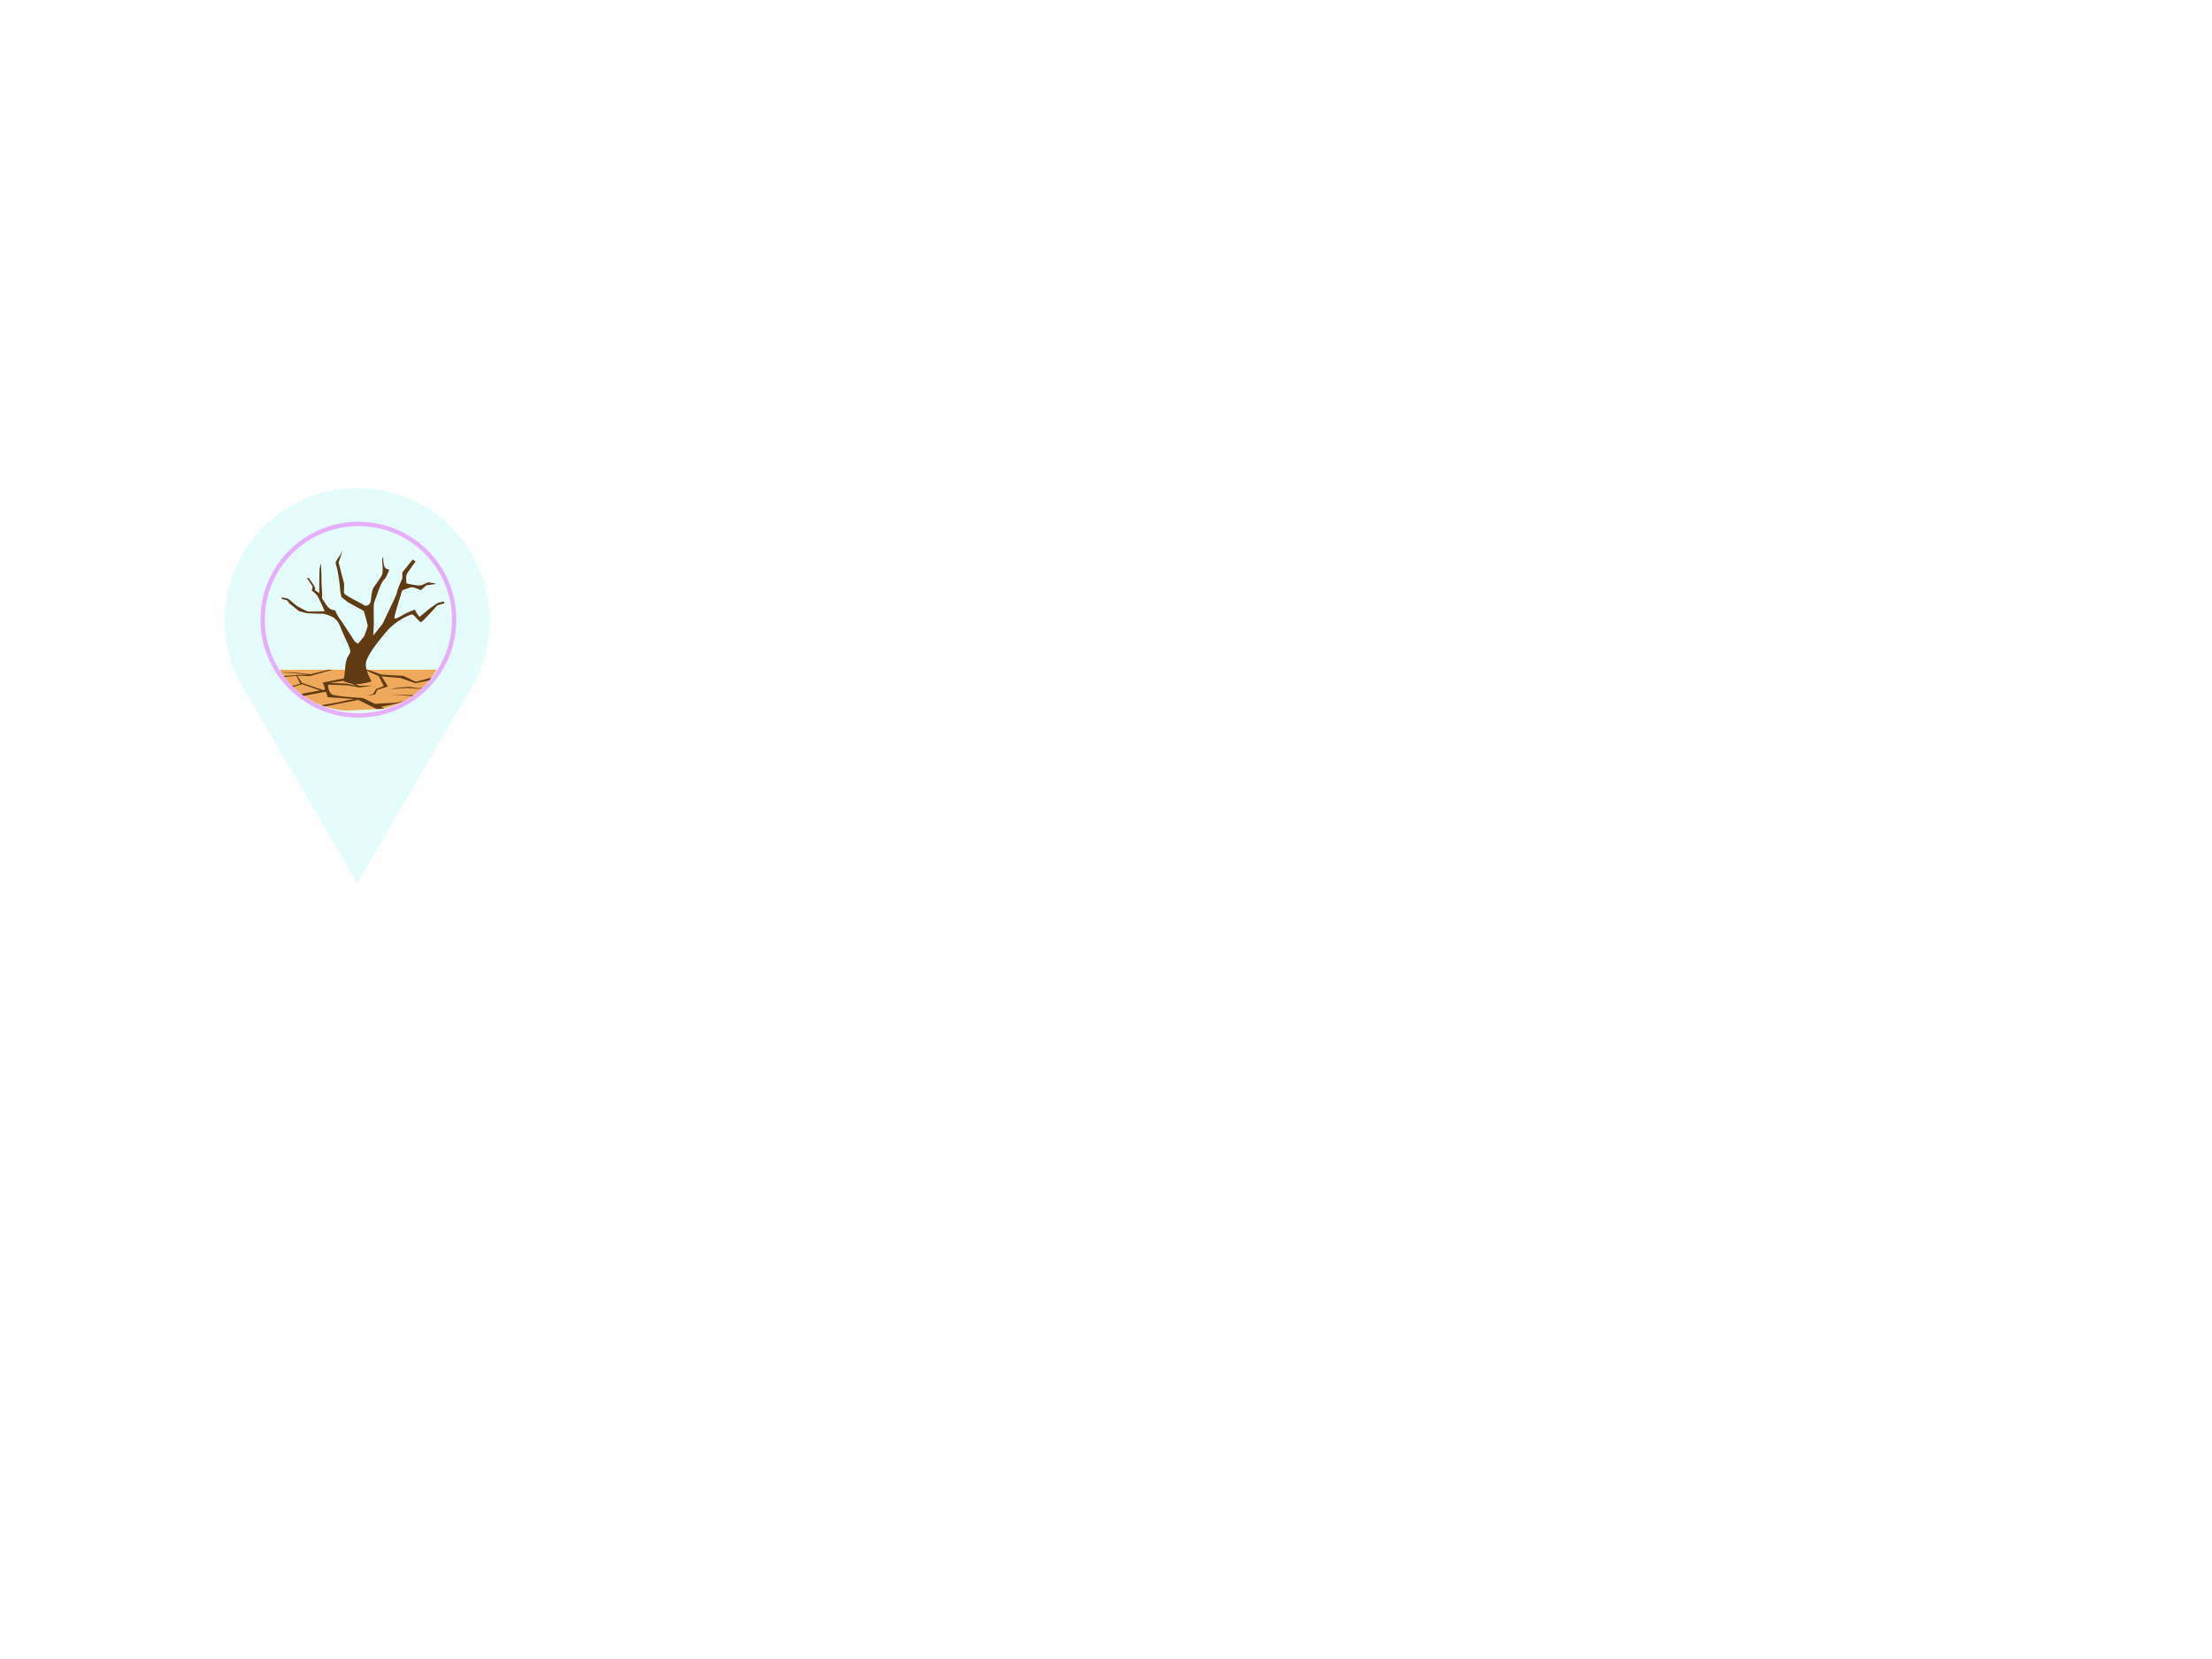
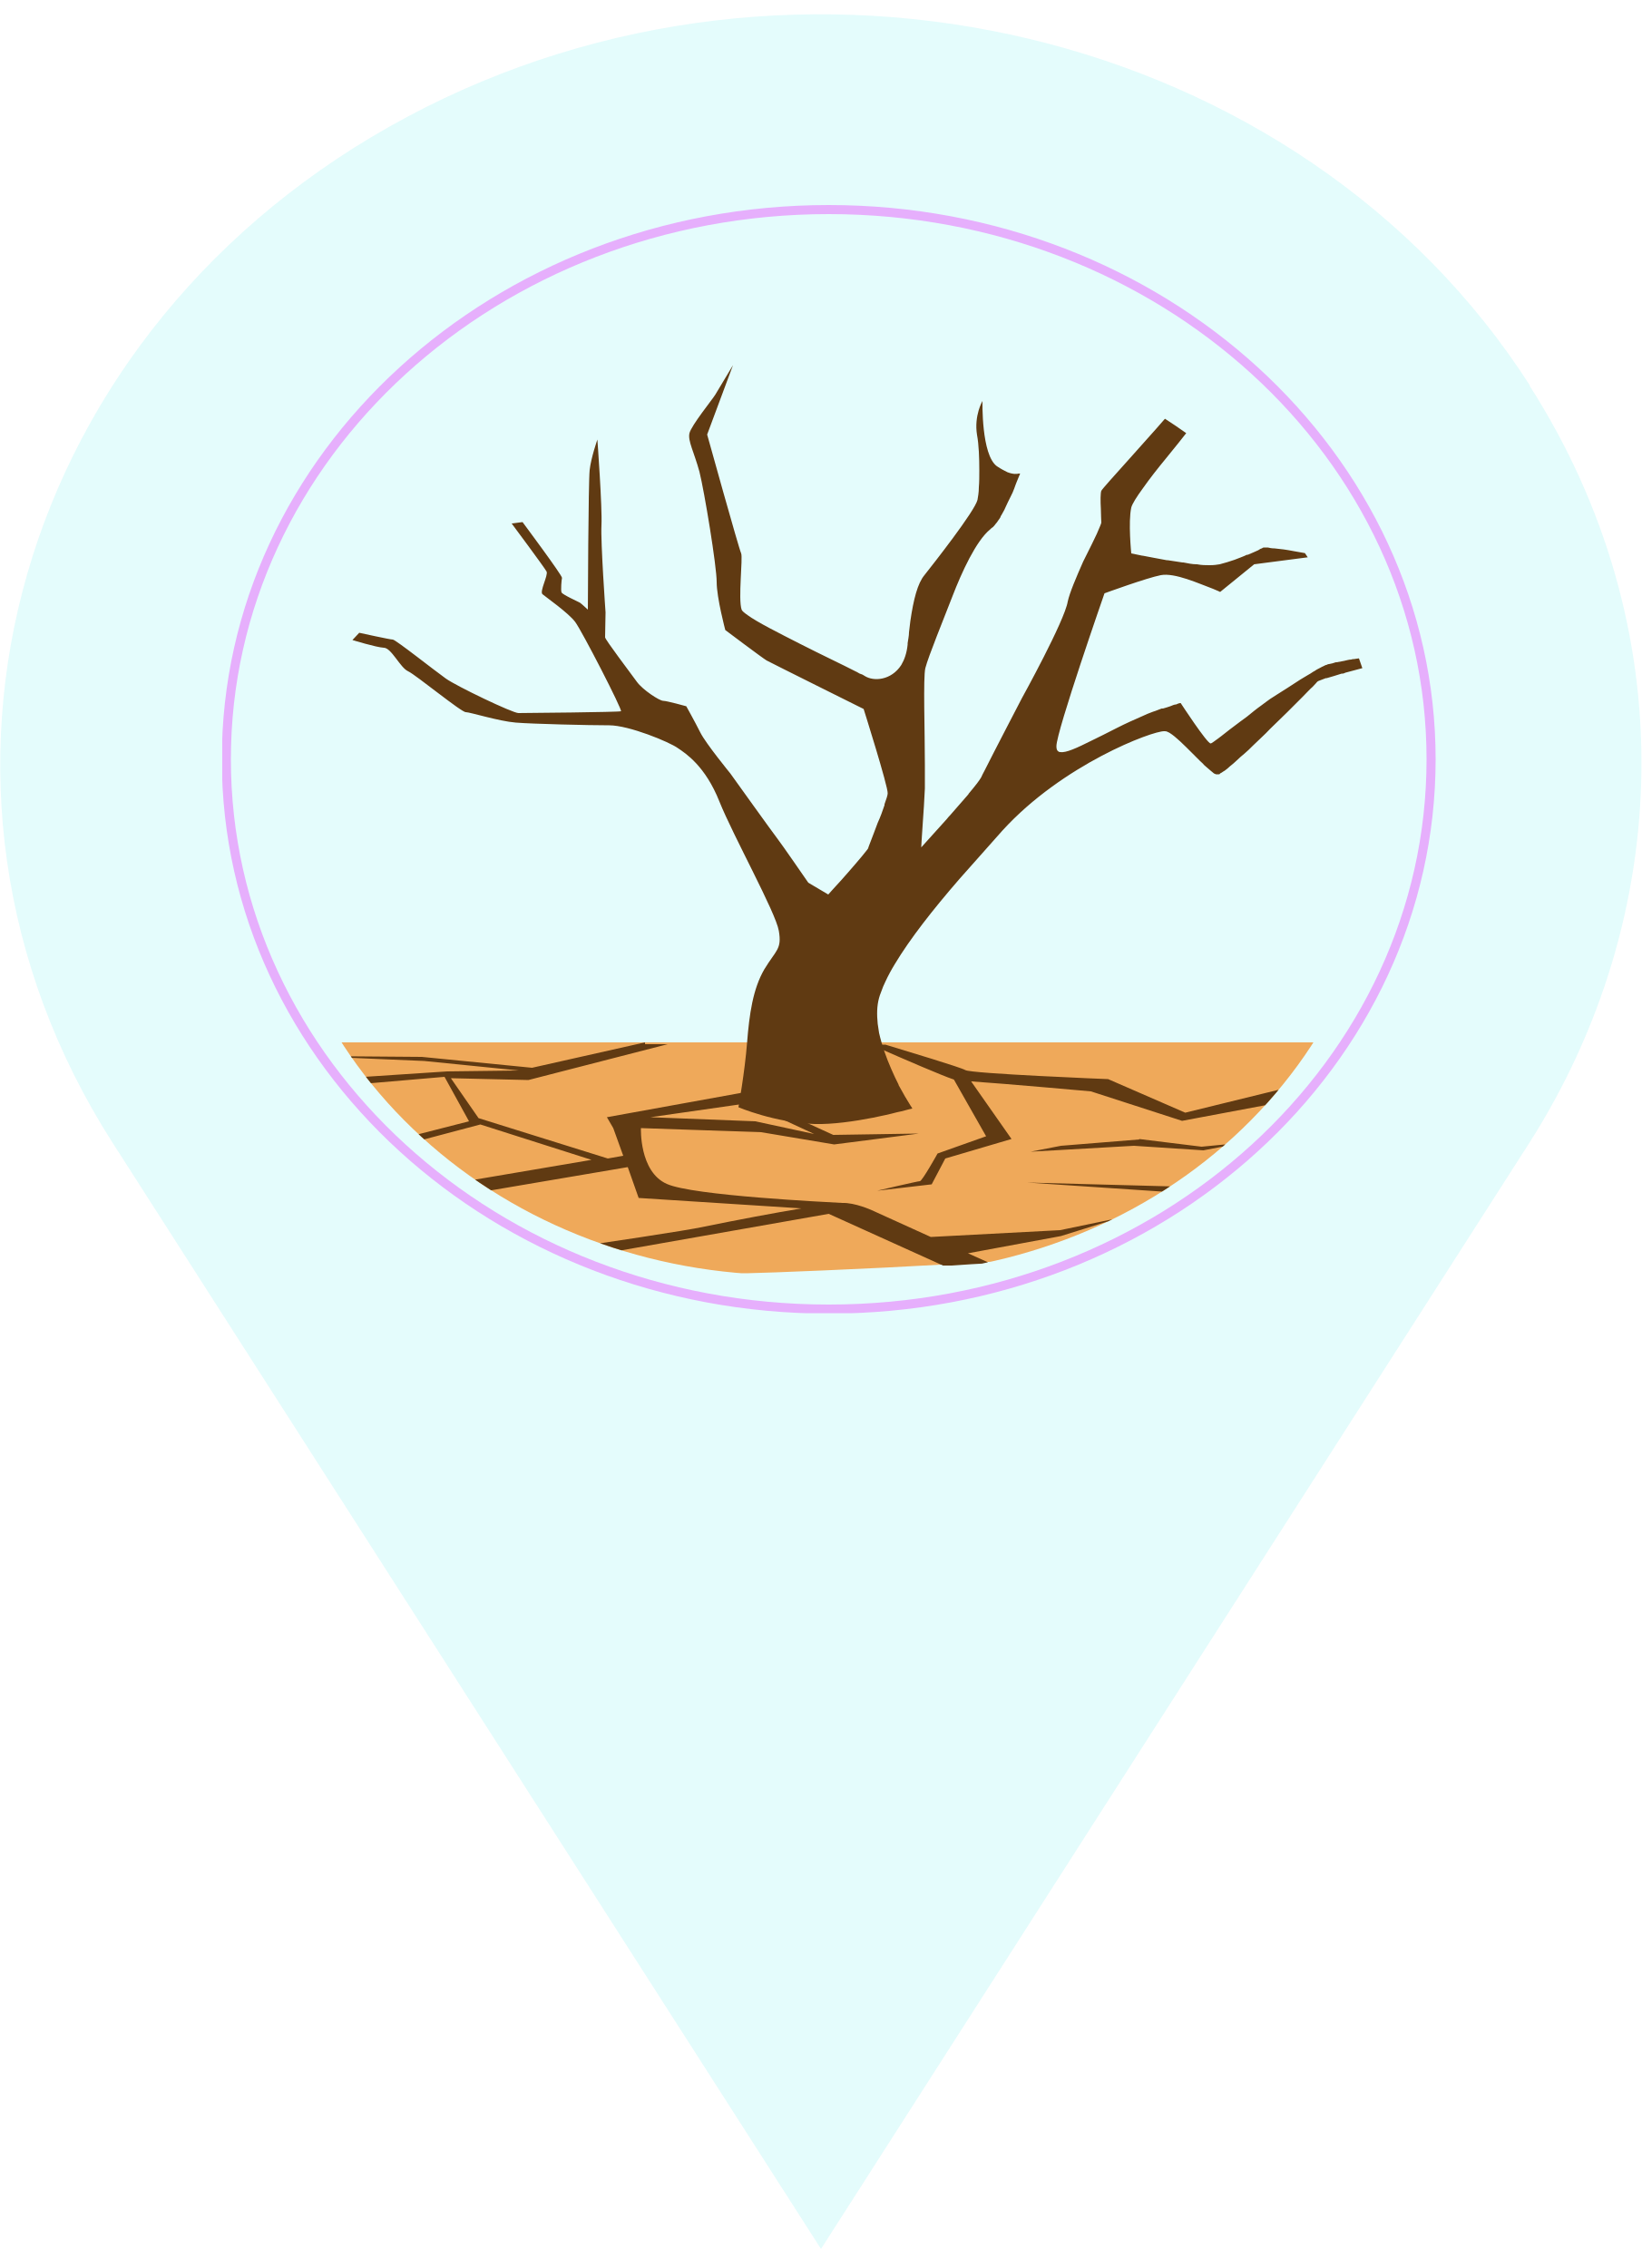
- <svg xmlns="http://www.w3.org/2000/svg" width="1024" zoomAndPan="magnify" viewBox="0 0 768 576" height="768" preserveAspectRatio="xMidYMid meet" version="1.0">
+ <svg xmlns="http://www.w3.org/2000/svg" id="Layer_1" version="1.1" viewBox="0 0 362 500">
  <defs>
-     <clipPath id="0870ec8b90">
-       <path d="M 78 169 L 170 169 L 170 306.922 L 78 306.922 Z M 78 169 " clip-rule="nonzero" />
+     <style>
+       .st0 {
+         clip-path: url(#clippath-6);
+       }
+ 
+       .st1 {
+         clip-path: url(#clippath-7);
+       }
+ 
+       .st2 {
+         clip-path: url(#clippath-4);
+       }
+ 
+       .st3 {
+         fill: #603a12;
+       }
+ 
+       .st4 {
+         clip-path: url(#clippath-9);
+       }
+ 
+       .st5 {
+         clip-path: url(#clippath-10);
+       }
+ 
+       .st6, .st7 {
+         fill: none;
+       }
+ 
+       .st8 {
+         clip-path: url(#clippath-1);
+       }
+ 
+       .st9 {
+         clip-path: url(#clippath-5);
+       }
+ 
+       .st10 {
+         clip-path: url(#clippath-8);
+       }
+ 
+       .st11 {
+         clip-path: url(#clippath-3);
+       }
+ 
+       .st12 {
+         fill: #efa95a;
+       }
+ 
+       .st13 {
+         fill: #e4fcfc;
+       }
+ 
+       .st14 {
+         clip-path: url(#clippath-2);
+       }
+ 
+       .st7 {
+         stroke: #e6affc;
+         stroke-width: 4px;
+       }
+ 
+       .st15 {
+         clip-path: url(#clippath);
+       }
+     </style>
+     <clipPath id="clippath">
+       <rect class="st6" y="1.5" width="362" height="495.7" />
    </clipPath>
-     <clipPath id="c369b131e6">
-       <path d="M 90.445 181.152 L 158.438 181.152 L 158.438 249.148 L 90.445 249.148 Z M 90.445 181.152 " clip-rule="nonzero" />
+     <clipPath id="clippath-1">
+       <rect class="st6" x="49" y="45.2" width="267.5" height="244.4" />
    </clipPath>
-     <clipPath id="442f58ca7b">
-       <path d="M 124.441 181.152 C 105.664 181.152 90.445 196.375 90.445 215.148 C 90.445 233.926 105.664 249.148 124.441 249.148 C 143.219 249.148 158.438 233.926 158.438 215.148 C 158.438 196.375 143.219 181.152 124.441 181.152 Z M 124.441 181.152 " clip-rule="nonzero" />
+     <clipPath id="clippath-2">
+       <path class="st6" d="M182.7,45.2c-73.9,0-133.8,54.7-133.8,122.2s59.9,122.2,133.8,122.2,133.8-54.7,133.8-122.2-59.9-122.2-133.8-122.2Z" />
    </clipPath>
-     <clipPath id="15f3b0dab4">
-       <path d="M 90.445 181.152 L 158.438 181.152 L 158.438 249.145 L 90.445 249.145 Z M 90.445 181.152 " clip-rule="nonzero" />
+     <clipPath id="clippath-3">
+       <rect class="st6" x="49" y="45.2" width="267.5" height="244.3" />
    </clipPath>
-     <clipPath id="bf84e1a768">
-       <path d="M 124.441 181.152 C 105.664 181.152 90.445 196.371 90.445 215.148 C 90.445 233.926 105.664 249.145 124.441 249.145 C 143.215 249.145 158.438 233.926 158.438 215.148 C 158.438 196.371 143.215 181.152 124.441 181.152 Z M 124.441 181.152 " clip-rule="nonzero" />
+     <clipPath id="clippath-4">
+       <path class="st6" d="M182.7,45.2c-73.9,0-133.8,54.7-133.8,122.2s59.9,122.2,133.8,122.2,133.8-54.7,133.8-122.2-59.9-122.2-133.8-122.2Z" />
    </clipPath>
-     <clipPath id="af3e41b67f">
-       <path d="M 93.176 232 L 155.426 232 L 155.426 246.754 L 93.176 246.754 Z M 93.176 232 " clip-rule="nonzero" />
+     <clipPath id="clippath-5">
+       <rect class="st6" x="59.7" y="227.9" width="244.9" height="53" />
    </clipPath>
-     <clipPath id="812da8d328">
-       <path d="M 93.176 217.906 C 93.176 225.574 96.219 232.926 101.641 238.344 C 107.062 243.766 114.414 246.812 122.078 246.812 L 126.68 246.812 C 134.348 246.812 141.699 243.766 147.117 238.344 C 152.539 232.926 155.582 225.574 155.582 217.906 C 155.582 210.242 152.539 202.891 147.117 197.469 C 141.699 192.051 134.348 189.004 126.68 189.004 L 122.078 189.004 C 114.414 189.004 107.062 192.051 101.641 197.469 C 96.219 202.891 93.176 210.242 93.176 217.906 Z M 93.176 217.906 " clip-rule="nonzero" />
+     <clipPath id="clippath-6">
+       <path class="st6" d="M59.7,177.3c0,27.6,12,54,33.3,73.4,21.3,19.5,50.3,30.4,80.4,30.4h18.1c30.2,0,59.1-10.9,80.4-30.4,21.3-19.5,33.3-45.9,33.3-73.4s-12-54-33.3-73.4c-21.3-19.5-50.2-30.4-80.4-30.4h-18.1c-30.2,0-59.1,10.9-80.4,30.4-21.3,19.5-33.3,45.9-33.3,73.4Z" />
    </clipPath>
-     <clipPath id="344563e7aa">
-       <path d="M 93.176 232 L 155 232 L 155 246.754 L 93.176 246.754 Z M 93.176 232 " clip-rule="nonzero" />
+     <clipPath id="clippath-7">
+       <rect class="st6" x="59.7" y="227.9" width="243.3" height="53" />
    </clipPath>
-     <clipPath id="bf4d9ccf84">
-       <path d="M 93.176 217.906 C 93.176 225.574 96.219 232.926 101.641 238.344 C 107.062 243.766 114.414 246.812 122.078 246.812 L 126.68 246.812 C 134.348 246.812 141.699 243.766 147.117 238.344 C 152.539 232.926 155.582 225.574 155.582 217.906 C 155.582 210.242 152.539 202.891 147.117 197.469 C 141.699 192.051 134.348 189.004 126.68 189.004 L 122.078 189.004 C 114.414 189.004 107.062 192.051 101.641 197.469 C 96.219 202.891 93.176 210.242 93.176 217.906 Z M 93.176 217.906 " clip-rule="nonzero" />
+     <clipPath id="clippath-8">
+       <path class="st6" d="M59.7,177.3c0,27.6,12,54,33.3,73.4,21.3,19.5,50.3,30.4,80.4,30.4h18.1c30.2,0,59.1-10.9,80.4-30.4,21.3-19.5,33.3-45.9,33.3-73.4s-12-54-33.3-73.4c-21.3-19.5-50.2-30.4-80.4-30.4h-18.1c-30.2,0-59.1,10.9-80.4,30.4-21.3,19.5-33.3,45.9-33.3,73.4Z" />
    </clipPath>
-     <clipPath id="1750b9089f">
-       <path d="M 97 189.004 L 155 189.004 L 155 238 L 97 238 Z M 97 189.004 " clip-rule="nonzero" />
+     <clipPath id="clippath-9">
+       <rect class="st6" x="74.8" y="73.4" width="228.2" height="176.1" />
    </clipPath>
-     <clipPath id="782b823974">
-       <path d="M 93.176 217.906 C 93.176 225.574 96.219 232.926 101.641 238.344 C 107.062 243.766 114.414 246.812 122.078 246.812 L 126.68 246.812 C 134.348 246.812 141.699 243.766 147.117 238.344 C 152.539 232.926 155.582 225.574 155.582 217.906 C 155.582 210.242 152.539 202.891 147.117 197.469 C 141.699 192.051 134.348 189.004 126.68 189.004 L 122.078 189.004 C 114.414 189.004 107.062 192.051 101.641 197.469 C 96.219 202.891 93.176 210.242 93.176 217.906 Z M 93.176 217.906 " clip-rule="nonzero" />
+     <clipPath id="clippath-10">
+       <path class="st6" d="M59.7,177.3c0,27.6,12,54,33.3,73.4,21.3,19.5,50.3,30.4,80.4,30.4h18.1c30.2,0,59.1-10.9,80.4-30.4,21.3-19.5,33.3-45.9,33.3-73.4s-12-54-33.3-73.4c-21.3-19.5-50.2-30.4-80.4-30.4h-18.1c-30.2,0-59.1,10.9-80.4,30.4-21.3,19.5-33.3,45.9-33.3,73.4Z" />
    </clipPath>
  </defs>
-   <g clip-path="url(#0870ec8b90)">
-     <path fill="#e4fcfc" d="M 124.004 235.184 C 111.742 235.184 101.805 225.246 101.805 212.984 C 101.805 200.727 111.742 190.789 124.004 190.789 C 136.262 190.789 146.199 200.727 146.199 212.984 C 146.199 225.246 136.262 235.184 124.004 235.184 Z M 163.711 192.238 C 150.887 170.312 122.715 162.934 100.793 175.758 C 78.867 188.582 71.488 216.754 84.312 238.676 L 124.012 306.551 L 163.711 238.676 C 171.773 224.812 172.387 207.07 163.711 192.238 " fill-opacity="1" fill-rule="nonzero" />
+   <g class="st15">
+     <path class="st13" d="M181,239.4c-48.2,0-87.3-35.7-87.3-79.8s39.1-79.8,87.3-79.8,87.3,35.7,87.3,79.8-39.1,79.8-87.3,79.8ZM337.3,85C286.8,6.2,175.9-20.3,89.7,25.8,3.4,71.9-25.6,173.1,24.8,251.9l156.2,243.9,156.2-243.9c31.7-49.8,34.1-113.6,0-166.9" />
  </g>
-   <g clip-path="url(#c369b131e6)">
-     <g clip-path="url(#442f58ca7b)">
-       <path fill="#e4fcfc" d="M 90.445 181.152 L 158.438 181.152 L 158.438 249.148 L 90.445 249.148 Z M 90.445 181.152 " fill-opacity="1" fill-rule="nonzero" />
+   <g class="st8">
+     <g class="st14">
+       <path class="st13" d="M49,45.2h267.5v244.4H49V45.2Z" />
    </g>
  </g>
-   <g clip-path="url(#15f3b0dab4)">
-     <g clip-path="url(#bf84e1a768)">
-       <path stroke-linecap="butt" transform="matrix(0.75, 0, 0, 0.75, 90.44488, 181.1524)" fill="none" stroke-linejoin="miter" d="M 45.329 -0 C 20.292 -0 0.001 20.292 0.001 45.328 C 0.001 70.364 20.292 90.656 45.329 90.656 C 70.36 90.656 90.657 70.364 90.657 45.328 C 90.657 20.292 70.36 -0 45.329 -0 Z M 45.329 -0 " stroke="#e6affc" stroke-width="4" stroke-opacity="1" stroke-miterlimit="4" />
+   <g class="st11">
+     <g class="st2">
+       <path class="st7" d="M182.7,45.2c-73.9,0-133.8,54.7-133.8,122.2s59.9,122.2,133.8,122.2,133.8-54.7,133.8-122.2-59.9-122.2-133.8-122.2Z" />
    </g>
  </g>
-   <g clip-path="url(#af3e41b67f)">
-     <g clip-path="url(#812da8d328)">
-       <path fill="#efa95a" d="M 93.195 232.539 L 155.422 232.539 C 155.422 232.539 155.109 237.191 153.43 239.008 C 151.754 240.828 149.391 242.191 148.488 242.914 C 147.586 243.637 144.281 244.289 142.316 245.066 C 140.355 245.844 122.469 246.672 119.832 246.723 C 117.199 246.773 103.266 244.652 101.227 244.652 C 99.188 244.652 97.891 243.453 97.371 241.676 C 96.855 239.898 95.488 238.75 95.332 237.973 C 95.18 237.195 93.195 234.871 93.195 232.539 Z M 93.195 232.539 " fill-opacity="1" fill-rule="nonzero" />
+   <g class="st9">
+     <g class="st0">
+       <path class="st12" d="M59.8,229.8h244.8s-1.2,16.7-7.8,23.2c-6.6,6.5-15.9,11.4-19.4,14s-16.6,4.9-24.3,7.7c-7.7,2.8-78.1,5.8-88.5,6-10.4.2-65.2-7.4-73.2-7.4s-13.1-4.3-15.2-10.7c-2-6.4-7.4-10.5-8-13.3-.6-2.8-8.4-11.1-8.4-19.5Z" />
    </g>
  </g>
-   <g clip-path="url(#344563e7aa)">
-     <g clip-path="url(#bf4d9ccf84)">
-       <path fill="#603a12" d="M 114.129 232.539 L 107.805 234.102 L 101.641 233.43 L 95.234 233.379 L 101.762 233.688 L 107.062 234.285 L 103.051 234.344 L 93.801 235.008 C 93.812 235.031 93.82 235.055 93.832 235.078 C 93.895 235.223 93.965 235.355 94.035 235.492 L 102.895 234.648 L 104.277 237.387 L 96.32 239.605 C 96.395 239.711 96.465 239.816 96.539 239.93 C 96.551 239.945 96.562 239.965 96.57 239.98 L 104.902 237.547 L 111.121 239.719 L 101.547 241.492 L 97.371 241.676 C 97.438 241.898 97.512 242.109 97.602 242.312 C 97.691 242.516 97.793 242.711 97.906 242.891 C 97.918 242.914 97.938 242.93 97.953 242.953 L 98.93 242.453 L 102.383 242.16 L 113.156 240.156 L 113.77 242.051 L 122.891 242.688 C 121.371 242.977 119.34 243.387 117.488 243.812 C 116.289 244.086 112.297 244.738 108.012 245.414 C 108.805 245.516 109.484 245.602 110.305 245.707 C 110.352 245.711 110.387 245.719 110.434 245.723 L 124.434 243.012 L 130.848 246.191 C 131.02 246.184 131.16 246.176 131.328 246.168 C 132.062 246.121 132.77 246.07 133.492 246.023 L 132.246 245.402 L 137.461 244.348 L 140.727 243.23 L 137.422 243.969 L 130.168 244.375 L 126.852 242.73 C 126.852 242.73 125.918 242.262 125.191 242.285 C 124.312 242.242 116.812 241.836 115.359 241.125 C 113.816 240.367 113.918 237.707 113.918 237.707 L 120.66 237.949 L 124.762 238.695 L 129.508 238.027 L 124.703 238.117 L 121.148 236.324 L 121.656 234.867 L 125.355 234.266 L 127.219 232.773 C 128.668 233.477 130.785 234.484 131.469 234.711 L 133.262 238.188 L 130.551 239.25 C 130.551 239.25 129.676 240.945 129.566 240.945 C 129.461 240.945 127.176 241.523 127.176 241.523 L 130.223 241.133 L 130.988 239.535 L 134.688 238.336 L 132.43 234.812 C 134.328 234.965 139.129 235.418 139.129 235.418 L 144.23 237.215 L 151.262 235.758 L 154.551 236.926 C 154.629 236.703 154.707 236.477 154.773 236.242 L 151.129 234.898 L 144.391 236.707 L 140.066 234.66 C 140.066 234.66 132.367 234.312 132.059 234.102 C 131.809 233.938 128.828 232.949 127.578 232.539 L 126.742 232.539 C 126.883 232.609 126.863 232.598 127.027 232.68 L 124.664 234.02 L 121.309 234.207 L 119.562 235.5 L 111.992 237 L 112.352 237.676 L 112.906 239.387 L 112.055 239.543 L 104.805 237.059 L 103.25 234.617 L 107.594 234.738 L 115.406 232.539 Z M 119.762 236.277 L 121.156 236.891 L 123.633 238.133 L 120.332 237.344 L 114.461 237.102 Z M 141.848 238.469 L 137.453 238.863 L 135.762 239.23 L 141.559 238.879 L 145.457 239.152 L 147.711 238.672 L 145.344 238.934 Z M 151.086 241.062 L 149.773 241.527 L 135.535 241.105 L 146.195 241.895 L 147.43 243.441 C 147.66 243.355 147.867 243.27 148.043 243.184 C 148.227 243.094 148.375 243.004 148.488 242.914 L 147.773 242.008 L 149.566 242.141 C 149.906 241.91 150.27 241.66 150.668 241.371 C 150.805 241.273 150.945 241.168 151.086 241.062 Z M 151.086 241.062 " fill-opacity="1" fill-rule="nonzero" />
+   <g class="st1">
+     <g class="st10">
+       <path class="st3" d="M142.2,229.8l-24.9,5.6-24.3-2.4-25.2-.2,25.7,1.1,20.9,2.1-15.8.2-36.4,2.4c0,0,0,.2.1.3.2.5.5,1,.8,1.5l34.9-3,5.4,9.8-31.3,8c.3.4.6.8.9,1.2,0,0,0,.1.1.2l32.8-8.7,24.5,7.8-37.7,6.4-16.4.7c.3.8.6,1.6.9,2.3s.8,1.4,1.2,2.1c0,0,.1.1.2.2l3.8-1.8,13.6-1.1,42.4-7.2,2.4,6.8,35.9,2.3c-6,1-14,2.5-21.3,4-4.7,1-20.4,3.3-37.3,5.8,3.1.4,5.8.7,9,1.1.2,0,.3,0,.5,0l55.1-9.7,25.2,11.4c.7,0,1.2,0,1.9,0,2.9-.2,5.7-.4,8.5-.5l-4.9-2.2,20.5-3.8,12.8-4-13,2.7-28.5,1.5-13-5.9s-3.7-1.7-6.5-1.6c-3.5-.2-33-1.6-38.7-4.2-6.1-2.7-5.7-12.3-5.7-12.3l26.5.9,16.1,2.7,18.7-2.4-18.9.3-14-6.4,2-5.2,14.6-2.2,7.3-5.4c5.7,2.5,14,6.1,16.7,7l7.1,12.5-10.7,3.8s-3.4,6.1-3.9,6.1-9.4,2.1-9.4,2.1l12-1.4,3-5.7,14.6-4.3-8.9-12.7c7.5.5,26.4,2.2,26.4,2.2l20.1,6.5,27.7-5.2,12.9,4.2c.3-.8.6-1.6.9-2.5l-14.3-4.8-26.5,6.5-17-7.4s-30.3-1.2-31.5-2c-1-.6-12.7-4.1-17.6-5.6h-3.3c.6.3.5.2,1.1.5l-9.3,4.8-13.2.7-6.9,4.6-29.8,5.4,1.4,2.4,2.2,6.1-3.4.6-28.5-8.9-6.1-8.8,17.1.4,30.7-7.9h-5ZM164.3,243.3l5.5,2.2,9.7,4.5-13-2.8-23.1-.9,20.9-3ZM251.2,251.2l-17.3,1.4-6.7,1.3,22.8-1.3,15.3,1,8.9-1.7-9.3.9-13.8-1.7ZM287.6,260.5l-5.2,1.7-56-1.5,41.9,2.8,4.9,5.6c.9-.3,1.7-.6,2.4-.9.7-.3,1.3-.6,1.8-1l-2.8-3.3,7.1.5c1.3-.8,2.8-1.7,4.3-2.8.5-.4,1.1-.7,1.6-1.1Z" />
    </g>
  </g>
-   <g clip-path="url(#1750b9089f)">
-     <g clip-path="url(#782b823974)">
-       <path fill="#603a12" d="M 146.316 189.004 C 146.316 189.004 146.113 189.469 145.859 190.047 C 145.734 190.336 145.598 190.656 145.469 190.957 C 145.34 191.258 145.219 191.547 145.125 191.773 C 145.125 191.773 145.125 191.777 145.121 191.777 C 145.074 191.891 144.961 192.078 144.793 192.316 C 144.793 192.32 144.793 192.32 144.789 192.32 L 144.789 192.324 C 144.789 192.328 144.781 192.332 144.781 192.336 C 144.617 192.57 144.406 192.855 144.164 193.172 C 144.152 193.184 144.145 193.195 144.137 193.207 C 144.125 193.223 144.105 193.246 144.094 193.262 C 142.531 195.293 139.773 198.547 139.707 198.742 C 139.66 198.891 139.668 199.387 139.68 199.867 C 139.691 200.227 139.707 200.598 139.707 200.695 C 139.707 200.695 139.707 200.699 139.707 200.699 C 139.707 200.758 139.602 201.012 139.445 201.379 C 139.285 201.75 139.07 202.234 138.848 202.746 C 138.801 202.859 138.754 202.973 138.707 203.086 C 138.707 203.09 138.707 203.094 138.707 203.094 C 138.316 204.023 137.934 204.992 137.852 205.523 C 137.672 206.715 135.273 211.449 135.273 211.449 C 135.273 211.449 133.68 214.816 133.152 215.918 C 133.113 216 132.992 216.25 132.969 216.301 C 132.969 216.301 132.965 216.305 132.965 216.309 C 132.922 216.395 132.84 216.523 132.73 216.68 C 132.73 216.684 132.727 216.684 132.727 216.688 C 132.609 216.852 132.465 217.051 132.297 217.27 C 132.277 217.293 132.254 217.324 132.234 217.352 C 131.922 217.754 131.559 218.211 131.195 218.66 C 131.18 218.68 131.164 218.699 131.148 218.719 C 131.102 218.777 131.066 218.82 131.016 218.879 C 130.309 219.75 129.645 220.543 129.617 220.574 C 129.613 220.578 129.586 220.613 129.586 220.613 L 129.586 220.609 C 129.586 220.602 129.621 220.027 129.66 219.289 C 129.703 218.551 129.754 217.648 129.781 217.008 C 129.789 216.848 129.793 216.625 129.793 216.355 C 129.793 216.121 129.789 215.836 129.785 215.543 C 129.766 213.465 129.684 210.195 129.816 209.617 C 129.988 208.867 130.836 206.637 131.348 205.203 C 131.859 203.77 132.664 201.801 133.469 201.105 C 133.469 201.105 133.473 201.102 133.473 201.102 C 133.523 201.059 133.57 201.008 133.617 200.953 C 133.668 200.898 133.715 200.836 133.762 200.77 C 133.77 200.758 133.773 200.75 133.781 200.742 C 133.828 200.676 133.875 200.605 133.922 200.531 C 133.965 200.457 134.012 200.379 134.055 200.297 C 134.066 200.277 134.078 200.254 134.09 200.234 C 134.133 200.156 134.176 200.078 134.215 199.996 C 134.254 199.918 134.293 199.84 134.328 199.762 C 134.441 199.523 134.543 199.289 134.637 199.055 C 134.711 198.879 134.777 198.707 134.836 198.551 C 134.898 198.391 134.949 198.246 134.996 198.117 C 135.098 197.828 135.164 197.637 135.164 197.637 L 135.164 197.633 C 135.164 197.633 135.16 197.637 135.16 197.637 C 135.156 197.641 135.133 197.648 135.109 197.66 C 135.102 197.664 135.094 197.668 135.082 197.672 C 135.082 197.672 135.078 197.672 135.074 197.672 C 134.969 197.707 134.758 197.734 134.434 197.598 C 134.27 197.527 134.074 197.414 133.852 197.238 C 132.957 196.535 133.027 193.234 133.027 193.234 C 133.027 193.234 132.543 194.129 132.727 195.312 C 132.82 195.902 132.859 196.727 132.859 197.484 L 132.859 197.488 C 132.855 197.859 132.844 198.215 132.824 198.523 C 132.824 198.531 132.824 198.539 132.824 198.547 C 132.824 198.551 132.824 198.555 132.824 198.559 C 132.801 198.867 132.773 199.129 132.738 199.301 C 132.59 200 130.258 203.25 129.758 203.91 C 129.383 204.402 129.141 205.395 128.965 206.727 C 128.965 206.73 128.961 206.738 128.961 206.742 C 128.961 206.746 128.961 206.75 128.961 206.75 C 128.961 206.75 128.961 206.754 128.961 206.754 C 128.957 206.754 128.957 206.758 128.957 206.762 C 128.93 206.984 128.902 207.211 128.875 207.453 C 128.852 207.668 128.832 207.891 128.809 208.121 C 128.809 208.148 128.805 208.172 128.801 208.203 C 128.754 208.719 128.621 209.129 128.438 209.441 L 128.438 209.445 C 127.891 210.387 126.891 210.48 126.367 210.098 C 126.324 210.066 126.258 210.023 126.176 209.973 C 126.094 209.922 125.992 209.867 125.879 209.801 C 125.188 209.41 123.949 208.766 122.742 208.113 C 121.539 207.457 120.371 206.793 119.82 206.367 C 119.637 206.223 119.52 206.105 119.496 206.023 C 119.297 205.371 119.582 202.855 119.461 202.57 C 119.344 202.289 117.555 195.273 117.555 195.273 L 118.996 191.023 C 118.996 191.023 118.148 192.559 118.008 192.836 C 117.867 193.109 116.664 194.727 116.547 195.195 C 116.434 195.664 116.809 196.336 117.094 197.566 C 117.383 198.801 118.059 203.344 118.062 204.316 C 118.062 205.285 118.543 207.266 118.543 207.266 C 118.543 207.266 120.598 208.965 120.867 209.121 C 121.141 209.277 126.309 212.109 126.309 212.109 C 126.309 212.109 127.688 216.863 127.668 217.293 C 127.664 217.398 127.594 217.652 127.492 217.973 C 127.488 217.977 127.488 217.98 127.488 217.984 C 127.484 217.996 127.477 218.016 127.473 218.027 C 127.367 218.359 127.234 218.738 127.098 219.125 C 126.969 219.5 126.836 219.867 126.734 220.145 C 126.684 220.289 126.641 220.41 126.613 220.5 C 126.582 220.59 126.566 220.641 126.566 220.656 C 126.566 220.656 126.566 220.66 126.566 220.66 C 126.566 220.691 126.426 220.883 126.215 221.156 C 126.008 221.426 125.727 221.777 125.445 222.125 C 125.25 222.367 125.227 222.395 125.059 222.602 C 124.738 222.996 124.328 223.496 124.328 223.496 L 123.207 222.785 C 123.207 222.785 121.691 220.367 121.48 220.098 C 121.273 219.824 118.836 216.078 118.836 216.078 C 118.836 216.078 117.473 214.246 117.16 213.57 C 116.852 212.895 116.363 211.961 116.363 211.961 C 116.363 211.961 115.281 211.629 115.074 211.629 C 114.871 211.629 113.93 210.949 113.605 210.461 C 113.281 209.973 111.836 207.879 111.816 207.742 C 111.797 207.602 111.844 206.223 111.844 206.223 C 111.844 206.223 111.555 201.949 111.617 200.867 C 111.68 199.781 111.398 195.609 111.398 195.609 C 111.398 195.609 111.055 196.723 110.957 197.461 C 110.859 198.199 110.852 206.035 110.852 206.035 C 110.852 206.035 110.492 205.66 110.426 205.609 C 110.359 205.559 109.445 205.098 109.391 204.957 C 109.332 204.816 109.391 204.191 109.426 204.062 C 109.461 203.93 107.203 200.633 107.203 200.633 L 106.594 200.719 C 106.594 200.719 108.445 203.453 108.543 203.66 C 108.637 203.871 108.141 204.879 108.309 205.055 C 108.477 205.227 109.754 206.184 110.133 206.738 C 110.516 207.297 112.793 212.156 112.703 212.227 C 112.613 212.297 107.289 212.332 106.961 212.332 C 106.633 212.332 103.5 210.699 102.883 210.227 C 102.262 209.754 100.062 207.84 99.918 207.84 C 99.773 207.84 98.047 207.418 98.047 207.418 L 97.664 207.852 C 97.664 207.852 98.984 208.305 99.41 208.324 C 99.836 208.348 100.332 209.535 100.773 209.758 C 101.215 209.977 103.77 212.277 104.004 212.262 C 104.234 212.25 105.871 212.832 106.797 212.91 C 107.723 212.992 110.91 213.09 112.027 213.09 C 113.141 213.09 115.41 214.125 115.875 214.469 C 116.34 214.816 117.438 215.594 118.219 217.75 C 119 219.906 121.375 224.531 121.555 225.672 C 121.734 226.812 121.391 226.828 120.75 228.027 C 120.109 229.227 119.906 230.75 119.785 232.539 C 119.664 234.328 119.293 236.504 119.293 236.504 C 119.293 236.504 121.328 237.457 123.551 237.539 C 124.57 237.574 125.789 237.371 126.824 237.141 C 126.949 237.109 127.066 237.086 127.188 237.059 C 127.43 237 127.66 236.941 127.867 236.887 C 128.074 236.832 128.25 236.781 128.406 236.734 C 128.773 236.629 129.008 236.555 129.008 236.555 L 129.008 236.551 C 129.008 236.551 128.988 236.523 128.988 236.516 C 128.973 236.496 128.84 236.262 128.66 235.926 C 128.641 235.895 128.633 235.879 128.617 235.848 C 128.605 235.828 128.598 235.809 128.59 235.793 C 128.484 235.594 128.367 235.359 128.246 235.102 C 128.238 235.09 128.234 235.078 128.227 235.066 C 128.227 235.062 128.223 235.055 128.219 235.047 C 128.082 234.758 127.941 234.438 127.805 234.102 C 127.805 234.098 127.805 234.098 127.805 234.098 C 127.527 233.406 127.27 232.633 127.125 231.875 C 127.125 231.875 127.125 231.871 127.121 231.871 C 127.086 231.684 127.059 231.496 127.039 231.309 C 126.977 230.75 126.988 230.211 127.117 229.734 C 127.18 229.512 127.258 229.277 127.352 229.039 C 127.352 229.039 127.352 229.039 127.352 229.043 C 127.391 228.938 127.43 228.832 127.477 228.723 C 127.625 228.371 127.805 228.004 128.012 227.625 C 128.012 227.621 128.016 227.617 128.016 227.613 C 128.02 227.609 128.023 227.602 128.027 227.598 C 128.863 226.062 130.133 224.293 131.637 222.383 C 132.391 221.426 133.203 220.434 134.051 219.418 C 137.43 215.355 142.461 213.301 143.113 213.324 C 143.168 213.324 143.234 213.352 143.309 213.391 C 143.34 213.406 143.371 213.422 143.406 213.445 C 143.406 213.445 143.41 213.449 143.41 213.449 C 143.746 213.672 144.203 214.168 144.652 214.66 C 144.656 214.664 144.66 214.668 144.664 214.672 C 144.816 214.84 144.969 215.004 145.113 215.16 C 145.188 215.238 145.258 215.312 145.324 215.383 C 145.395 215.453 145.465 215.52 145.527 215.582 C 145.531 215.586 145.535 215.586 145.535 215.59 C 145.598 215.648 145.656 215.703 145.715 215.75 C 145.773 215.801 145.828 215.844 145.879 215.879 C 145.93 215.914 145.98 215.941 146.023 215.961 C 146.023 215.961 146.023 215.961 146.027 215.961 C 146.047 215.969 146.066 215.977 146.086 215.98 C 146.105 215.984 146.121 215.984 146.141 215.984 C 146.156 215.984 146.18 215.98 146.203 215.969 C 146.23 215.957 146.258 215.941 146.289 215.918 C 146.355 215.879 146.438 215.816 146.531 215.742 C 146.531 215.738 146.535 215.738 146.539 215.734 C 146.629 215.66 146.73 215.57 146.844 215.469 C 146.961 215.359 147.086 215.242 147.223 215.113 C 147.355 214.98 147.5 214.84 147.648 214.691 C 147.797 214.543 147.949 214.387 148.105 214.223 C 148.422 213.898 148.754 213.551 149.078 213.203 C 149.406 212.852 149.73 212.5 150.031 212.172 C 150.32 211.855 150.586 211.566 150.82 211.305 C 150.855 211.266 150.867 211.25 150.898 211.215 C 151.121 210.969 151.316 210.75 151.453 210.594 C 151.602 210.43 151.691 210.324 151.707 210.301 C 151.723 210.277 151.777 210.25 151.855 210.215 C 151.859 210.211 151.859 210.211 151.863 210.211 C 151.945 210.172 152.059 210.129 152.191 210.082 C 152.203 210.078 152.219 210.074 152.234 210.066 C 152.477 209.984 152.773 209.887 153.074 209.797 C 153.09 209.789 153.105 209.785 153.125 209.781 C 153.184 209.762 153.227 209.75 153.285 209.73 C 153.859 209.559 154.441 209.395 154.441 209.395 L 154.773 208.738 C 154.773 208.738 154.719 208.746 154.715 208.746 C 154.68 208.754 154.605 208.766 154.434 208.793 C 154.258 208.824 154.012 208.867 153.766 208.914 C 153.688 208.93 153.68 208.93 153.602 208.945 C 153.465 208.973 153.324 209 153.184 209.031 C 153.047 209.062 152.914 209.094 152.785 209.125 C 152.766 209.129 152.746 209.133 152.727 209.137 C 152.59 209.172 152.461 209.207 152.348 209.242 C 152.293 209.258 152.238 209.277 152.188 209.297 C 152.141 209.312 152.102 209.328 152.062 209.348 C 152.062 209.348 152.059 209.348 152.059 209.348 C 152.055 209.348 152.051 209.352 152.047 209.352 C 151.973 209.387 151.887 209.434 151.793 209.488 C 151.699 209.543 151.598 209.605 151.488 209.676 C 151.473 209.688 151.457 209.699 151.438 209.707 C 151.336 209.777 151.227 209.848 151.117 209.922 C 150.992 210.008 150.863 210.094 150.738 210.184 C 150.734 210.184 150.73 210.188 150.73 210.188 C 150.223 210.543 149.707 210.922 149.371 211.145 C 149.285 211.203 149.168 211.293 149.023 211.406 C 148.883 211.52 148.715 211.656 148.531 211.809 C 148.281 212.016 147.992 212.266 147.707 212.508 C 147.578 212.613 147.465 212.711 147.336 212.82 C 146.926 213.168 146.535 213.5 146.23 213.746 C 146.23 213.75 146.23 213.75 146.23 213.75 C 146.191 213.781 146.168 213.793 146.133 213.824 C 146.027 213.906 145.922 213.992 145.848 214.043 C 145.848 214.043 145.848 214.043 145.844 214.047 C 145.75 214.113 145.684 214.152 145.66 214.152 C 145.457 214.152 143.984 211.676 143.984 211.676 C 143.984 211.676 143.953 211.688 143.949 211.688 C 143.93 211.695 143.867 211.715 143.715 211.77 C 143.625 211.797 143.52 211.836 143.391 211.887 C 143.273 211.93 143.137 211.98 142.992 212.039 C 142.961 212.051 142.953 212.055 142.922 212.066 C 142.77 212.129 142.605 212.195 142.43 212.273 C 142.238 212.355 142.031 212.445 141.812 212.547 C 141.812 212.547 141.809 212.547 141.809 212.547 C 141.59 212.648 141.359 212.762 141.113 212.883 C 140.879 213 140.629 213.129 140.375 213.266 C 140.367 213.27 140.359 213.273 140.352 213.277 C 139.824 213.559 139.348 213.828 138.93 214.055 L 138.922 214.059 C 138.098 214.508 137.5 214.797 137.188 214.75 C 137.188 214.75 137.184 214.75 137.18 214.75 C 137.176 214.746 137.172 214.746 137.172 214.746 C 137.137 214.738 137.105 214.727 137.078 214.711 C 136.988 214.656 136.945 214.547 136.945 214.379 C 136.945 213.469 139.637 204.996 139.637 204.996 C 139.637 204.996 142.012 204.059 142.777 203.887 C 143.352 203.758 144.938 204.402 145.691 204.734 C 145.945 204.844 146.105 204.918 146.105 204.918 L 146.105 204.922 L 148.023 203.223 L 151.73 202.699 L 151.727 202.695 L 151.73 202.695 C 151.73 202.695 151.547 202.664 151.27 202.609 C 150.992 202.559 150.617 202.492 150.238 202.426 C 149.859 202.359 149.473 202.297 149.16 202.254 C 149.008 202.23 148.871 202.215 148.77 202.203 C 148.719 202.199 148.672 202.195 148.637 202.195 C 148.602 202.195 148.578 202.195 148.562 202.199 C 148.531 202.207 148.484 202.223 148.43 202.246 C 148.375 202.273 148.309 202.305 148.23 202.344 C 148.074 202.422 147.879 202.52 147.656 202.629 C 147.641 202.637 147.621 202.645 147.605 202.652 C 147.395 202.754 147.164 202.855 146.914 202.953 C 146.91 202.953 146.906 202.957 146.906 202.957 C 146.906 202.957 146.902 202.957 146.902 202.957 C 146.633 203.059 146.348 203.152 146.055 203.223 C 146.051 203.223 146.047 203.223 146.047 203.223 C 146.043 203.227 146.039 203.227 146.039 203.227 C 145.895 203.258 145.715 203.273 145.508 203.273 C 145.5 203.273 145.496 203.273 145.492 203.273 C 145.48 203.273 145.473 203.273 145.461 203.273 C 145.258 203.27 145.027 203.258 144.785 203.23 C 144.781 203.23 144.777 203.23 144.77 203.23 C 144.762 203.23 144.754 203.227 144.742 203.227 C 144.508 203.203 144.262 203.168 144.012 203.129 C 143.992 203.129 143.973 203.125 143.957 203.121 C 143.676 203.078 143.395 203.031 143.125 202.977 C 143.109 202.977 143.102 202.973 143.086 202.969 C 142.57 202.871 142.09 202.762 141.734 202.68 C 141.723 202.676 141.711 202.676 141.703 202.672 C 141.332 202.586 141.098 202.523 141.098 202.523 C 141.098 202.523 140.914 200.609 141.098 199.703 C 141.145 199.477 141.395 199.039 141.754 198.496 C 141.754 198.492 141.754 198.492 141.754 198.492 C 142.113 197.949 142.574 197.301 143.043 196.656 C 143.512 196.012 143.988 195.367 144.367 194.836 C 144.559 194.57 144.727 194.328 144.855 194.133 C 144.922 194.031 144.977 193.941 145.023 193.867 C 145.07 193.789 145.105 193.727 145.129 193.672 C 145.152 193.621 145.176 193.559 145.199 193.484 C 145.227 193.418 145.25 193.344 145.277 193.262 C 145.34 193.055 145.41 192.805 145.484 192.531 C 145.543 192.309 145.605 192.078 145.664 191.836 C 145.73 191.57 145.797 191.297 145.859 191.031 C 145.984 190.496 146.098 189.992 146.18 189.617 C 146.254 189.281 146.293 189.105 146.301 189.062 C 146.301 189.062 146.312 189.004 146.312 189.004 L 146.312 189.008 Z M 146.316 189.004 " fill-opacity="1" fill-rule="nonzero" />
+   <g class="st4">
+     <g class="st5">
+       <path class="st3" d="M268.8,73.4s-.8,1.7-1.8,3.7c-.5,1-1,2.2-1.5,3.3s-1,2.1-1.4,2.9c0,0,0,0,0,0-.2.4-.6,1.1-1.3,1.9t0,0h0s0,0,0,0c-.6.8-1.5,1.9-2.4,3,0,0,0,0-.1.1,0,0-.1.1-.2.2-6.1,7.3-17,19-17.3,19.7-.2.5-.2,2.3-.1,4,0,1.3.1,2.6.1,3h0c0,.2-.4,1.1-1,2.5-.6,1.3-1.5,3.1-2.4,4.9l-.6,1.2h0c-1.5,3.4-3,6.9-3.4,8.8-.7,4.3-10.1,21.3-10.1,21.3,0,0-6.3,12.1-8.3,16.1-.2.3-.6,1.2-.7,1.4,0,0,0,0,0,0-.2.3-.5.8-.9,1.3,0,0,0,0,0,0-.5.6-1,1.3-1.7,2.1,0,0-.2.2-.2.3-1.2,1.4-2.7,3.1-4.1,4.7l-.2.2c-.2.2-.3.4-.5.6-2.8,3.1-5.4,6-5.5,6.1,0,0-.1.1-.1.1h0s.1-2.1.3-4.8c.2-2.7.4-5.9.5-8.2,0-.6,0-1.4,0-2.3s0-1.9,0-2.9c0-7.5-.4-19.2.1-21.3.7-2.7,4-10.7,6-15.9,2-5.2,5.2-12.2,8.3-14.7h0c.2-.2.4-.4.6-.5.2-.2.4-.4.6-.7,0,0,0,0,0,0,.2-.2.4-.5.6-.8.2-.3.4-.5.5-.8,0,0,0-.2.1-.2.2-.3.3-.6.5-.9.2-.3.3-.6.4-.8.4-.9.8-1.7,1.2-2.5.3-.6.6-1.2.8-1.8.2-.6.4-1.1.6-1.6.4-1,.7-1.7.7-1.7h0s0,0,0,0c0,0-.1,0-.2,0s0,0-.1,0h0c-.4.1-1.2.2-2.5-.3-.6-.3-1.4-.7-2.3-1.3-3.5-2.5-3.2-14.4-3.2-14.4,0,0-1.9,3.2-1.2,7.5.4,2.1.5,5.1.5,7.8h0c0,1.3,0,2.6-.1,3.7h0c0,1.2-.2,2.2-.3,2.8-.6,2.5-9.8,14.2-11.7,16.6-1.5,1.8-2.4,5.3-3.1,10.1,0,0,0,0,0,0h0s0,0,0,0c-.1.8-.2,1.6-.3,2.5,0,.8-.2,1.6-.3,2.4,0,0,0,.2,0,.3-.2,1.9-.7,3.3-1.4,4.5h0c-2.2,3.4-6.1,3.7-8.1,2.4-.2-.1-.4-.3-.8-.4s-.7-.4-1.2-.6c-2.7-1.4-7.6-3.7-12.3-6.1-4.7-2.4-9.3-4.7-11.5-6.3-.7-.5-1.2-.9-1.3-1.2-.8-2.3.3-11.4-.1-12.4-.5-1-7.5-26.2-7.5-26.2l5.7-15.3s-3.3,5.5-3.9,6.5c-.6,1-5.3,6.8-5.7,8.5-.4,1.7,1,4.1,2.2,8.5,1.1,4.4,3.8,20.8,3.8,24.3,0,3.5,1.9,10.6,1.9,10.6,0,0,8.1,6.1,9.1,6.7,1.1.6,21.4,10.7,21.4,10.7,0,0,5.4,17.1,5.3,18.6,0,.4-.3,1.3-.7,2.4,0,0,0,0,0,0,0,0,0,.1,0,.2-.4,1.2-.9,2.6-1.5,3.9-.5,1.3-1,2.7-1.4,3.7-.2.5-.4,1-.5,1.3-.1.3-.2.5-.2.6h0c0,.1-.6.8-1.4,1.8-.8,1-1.9,2.2-3,3.5-.8.9-.9,1-1.5,1.7-1.3,1.4-2.9,3.2-2.9,3.2l-4.4-2.6s-6-8.7-6.8-9.7c-.8-1-10.4-14.4-10.4-14.4,0,0-5.4-6.6-6.6-9-1.2-2.4-3.1-5.8-3.1-5.8,0,0-4.3-1.2-5.1-1.2s-4.5-2.4-5.8-4.2-7-9.3-7-9.8c0-.5.1-5.5.1-5.5,0,0-1.1-15.4-.9-19.2.2-3.9-.9-18.9-.9-18.9,0,0-1.4,4-1.7,6.7s-.4,30.8-.4,30.8c0,0-1.4-1.3-1.7-1.5s-3.9-1.8-4.1-2.3c-.2-.5,0-2.8.1-3.2.1-.5-8.7-12.3-8.7-12.3l-2.4.3s7.3,9.8,7.7,10.6c.4.8-1.6,4.4-.9,5,.7.6,5.7,4.1,7.2,6.1,1.5,2,10.5,19.5,10.1,19.7s-21.3.4-22.6.4-13.6-5.9-16-7.6c-2.4-1.7-11.1-8.6-11.7-8.6s-7.4-1.5-7.4-1.5l-1.5,1.6s5.2,1.6,6.9,1.7c1.7,0,3.6,4.4,5.4,5.2,1.7.8,11.8,9.1,12.7,9,.9,0,7.3,2,11,2.3,3.6.3,16.2.6,20.6.6s13.3,3.7,15.1,5c1.8,1.2,6.1,4,9.2,11.8,3.1,7.7,12.4,24.4,13.1,28.5s-.6,4.2-3.2,8.5c-2.5,4.3-3.3,9.8-3.8,16.2s-1.9,14.2-1.9,14.2c0,0,8,3.4,16.8,3.7,4,.1,8.8-.6,12.9-1.4.5-.1,1-.2,1.4-.3,1-.2,1.9-.4,2.7-.6s1.5-.4,2.1-.5c1.4-.4,2.4-.6,2.4-.6h0s0-.1,0-.1c0,0-.6-.9-1.3-2.1,0-.1-.1-.2-.2-.3,0,0,0-.1-.1-.2-.4-.7-.9-1.6-1.4-2.5,0,0,0,0,0-.1,0,0,0,0,0,0-.5-1-1.1-2.2-1.6-3.4h0c-1.1-2.5-2.1-5.3-2.7-8,0,0,0,0,0,0-.1-.7-.2-1.3-.3-2-.2-2-.2-3.9.3-5.7.2-.8.6-1.6.9-2.5h0c.2-.4.3-.7.5-1.1.6-1.3,1.3-2.6,2.1-3.9,0,0,0,0,0,0,0,0,0,0,0,0,3.3-5.5,8.3-11.9,14.2-18.7,3-3.4,6.2-7,9.5-10.7,13.3-14.6,33.1-22,35.7-21.9.2,0,.5,0,.8.2.1,0,.2.1.4.2h0c1.3.8,3.1,2.6,4.9,4.4h0c.6.6,1.2,1.2,1.8,1.8.3.3.6.5.8.8.3.3.6.5.8.7s0,0,0,0c.2.2.5.4.7.6.2.2.4.3.6.5s.4.2.6.3h0c0,0,.2,0,.2,0s.1,0,.2,0,.2,0,.2,0c.1,0,.2,0,.3-.2.3-.1.6-.4,1-.6,0,0,0,0,0,0,.4-.3.8-.6,1.2-1,.5-.4,1-.8,1.5-1.3.5-.5,1.1-1,1.7-1.5s1.2-1.1,1.8-1.7c1.2-1.2,2.6-2.4,3.8-3.7,1.3-1.3,2.6-2.5,3.8-3.7,1.1-1.1,2.2-2.2,3.1-3.1.1-.1.2-.2.3-.3.9-.9,1.6-1.7,2.2-2.2.6-.6.9-1,1-1.1s.3-.2.6-.3t0,0c.3-.1.8-.3,1.3-.5,0,0,.1,0,.2,0,1-.3,2.1-.6,3.3-1,0,0,.1,0,.2,0,.2,0,.4-.1.6-.2,2.3-.6,4.5-1.2,4.5-1.2l1.3-2.4s-.2,0-.2,0c-.1,0-.4,0-1.1.2-.7.1-1.7.3-2.6.4-.3,0-.3,0-.6.1-.5,0-1.1.2-1.6.3-.5.1-1.1.2-1.6.3h-.2c-.5.2-1,.3-1.5.4-.2,0-.4.1-.6.2-.2,0-.3.1-.5.2h0s0,0,0,0c-.3.1-.6.3-1,.5s-.8.4-1.2.7c0,0-.1,0-.2.1-.4.3-.8.5-1.3.8-.5.3-1,.6-1.5.9,0,0,0,0,0,0-2,1.3-4,2.6-5.3,3.4-.3.2-.8.5-1.4.9-.6.4-1.2.9-1.9,1.4-1,.7-2.1,1.6-3.2,2.5-.5.4-1,.7-1.5,1.1-1.6,1.2-3.2,2.4-4.3,3.3h0c-.2.1-.2.2-.4.3-.4.3-.8.6-1.1.8h0c-.4.3-.6.4-.7.4-.8,0-6.6-8.9-6.6-8.9,0,0-.1,0-.1,0,0,0-.3,0-.9.3-.4,0-.8.2-1.3.4-.5.2-1,.3-1.6.5-.1,0-.2,0-.3,0-.6.2-1.2.5-1.9.7-.8.3-1.6.6-2.4,1h0c-.9.4-1.8.8-2.7,1.2-.9.4-1.9.9-2.9,1.4h0c-2.1,1.1-4,2-5.6,2.8h0c-3.2,1.6-5.6,2.7-6.8,2.5h0s0,0,0,0c-.1,0-.3,0-.4-.1-.4-.2-.5-.6-.5-1.2,0-3.3,10.6-33.7,10.6-33.7,0,0,9.3-3.4,12.4-4s8.5,1.9,11.5,3c1,.4,1.6.7,1.6.7h0s7.5-6.1,7.5-6.1l14.6-1.9h0s0,0,0,0c0,0-.7-.1-1.8-.3-1.1-.2-2.6-.4-4.1-.7s-3-.5-4.2-.6c-.6,0-1.1-.1-1.5-.2-.2,0-.4,0-.5,0s-.2,0-.3,0c-.1,0-.3,0-.5.2-.2,0-.5.2-.8.4-.6.3-1.4.6-2.3,1,0,0-.1,0-.2,0-.8.4-1.7.7-2.7,1.1,0,0,0,0,0,0h0c-1.1.4-2.2.7-3.3,1h0s0,0,0,0c-.6.1-1.3.2-2.1.2h-.2c-.8,0-1.7,0-2.7-.2h0s0,0-.1,0c-.9,0-1.9-.2-2.9-.4,0,0-.2,0-.2,0-1.1-.2-2.2-.3-3.3-.5,0,0,0,0-.2,0-2-.4-3.9-.7-5.3-1,0,0,0,0-.1,0-1.5-.3-2.4-.5-2.4-.5,0,0-.7-6.9,0-10.1.2-.8,1.2-2.4,2.6-4.3h0c1.4-2,3.2-4.3,5.1-6.6s3.7-4.6,5.2-6.5c.8-1,1.4-1.8,1.9-2.5.3-.4.5-.7.7-1,.2-.3.3-.5.4-.7,0-.2.2-.4.3-.7.1-.2.2-.5.3-.8.2-.7.5-1.6.8-2.6.2-.8.5-1.6.7-2.5.3-1,.5-1.9.8-2.9.5-1.9.9-3.7,1.3-5.1.3-1.2.4-1.8.5-2v-.2s0,0,0,0h0Z" />
    </g>
  </g>
</svg>
